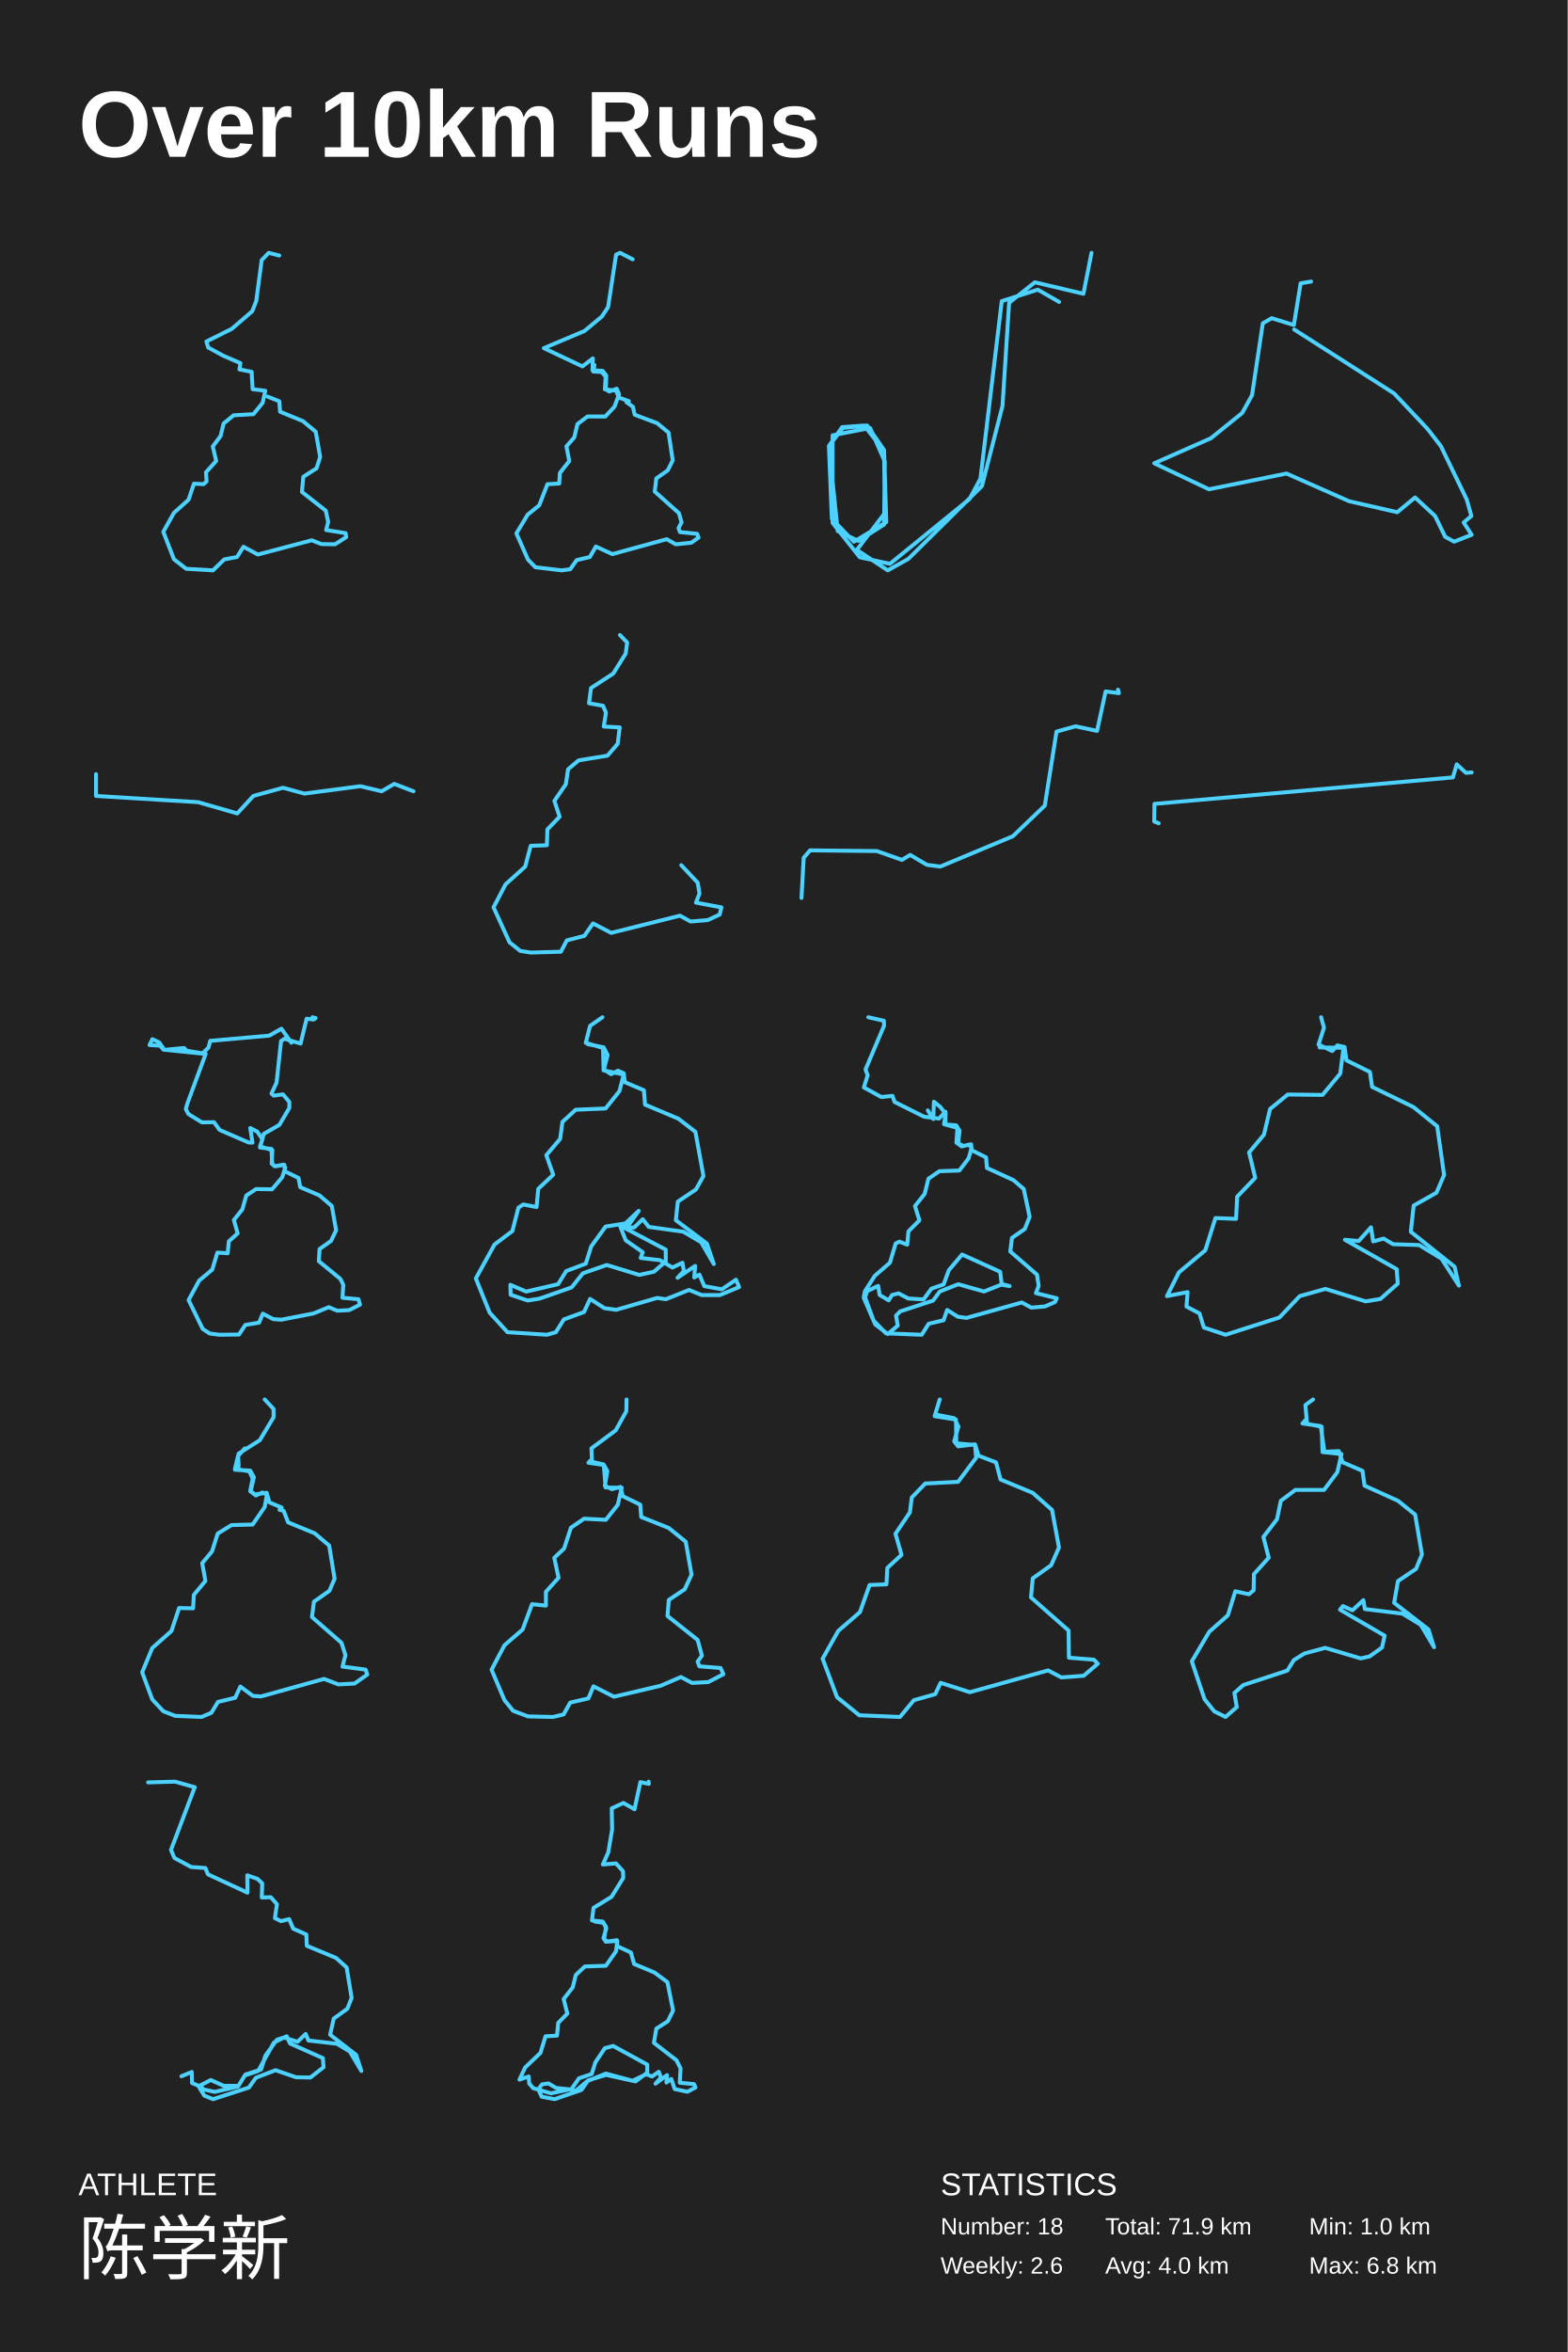
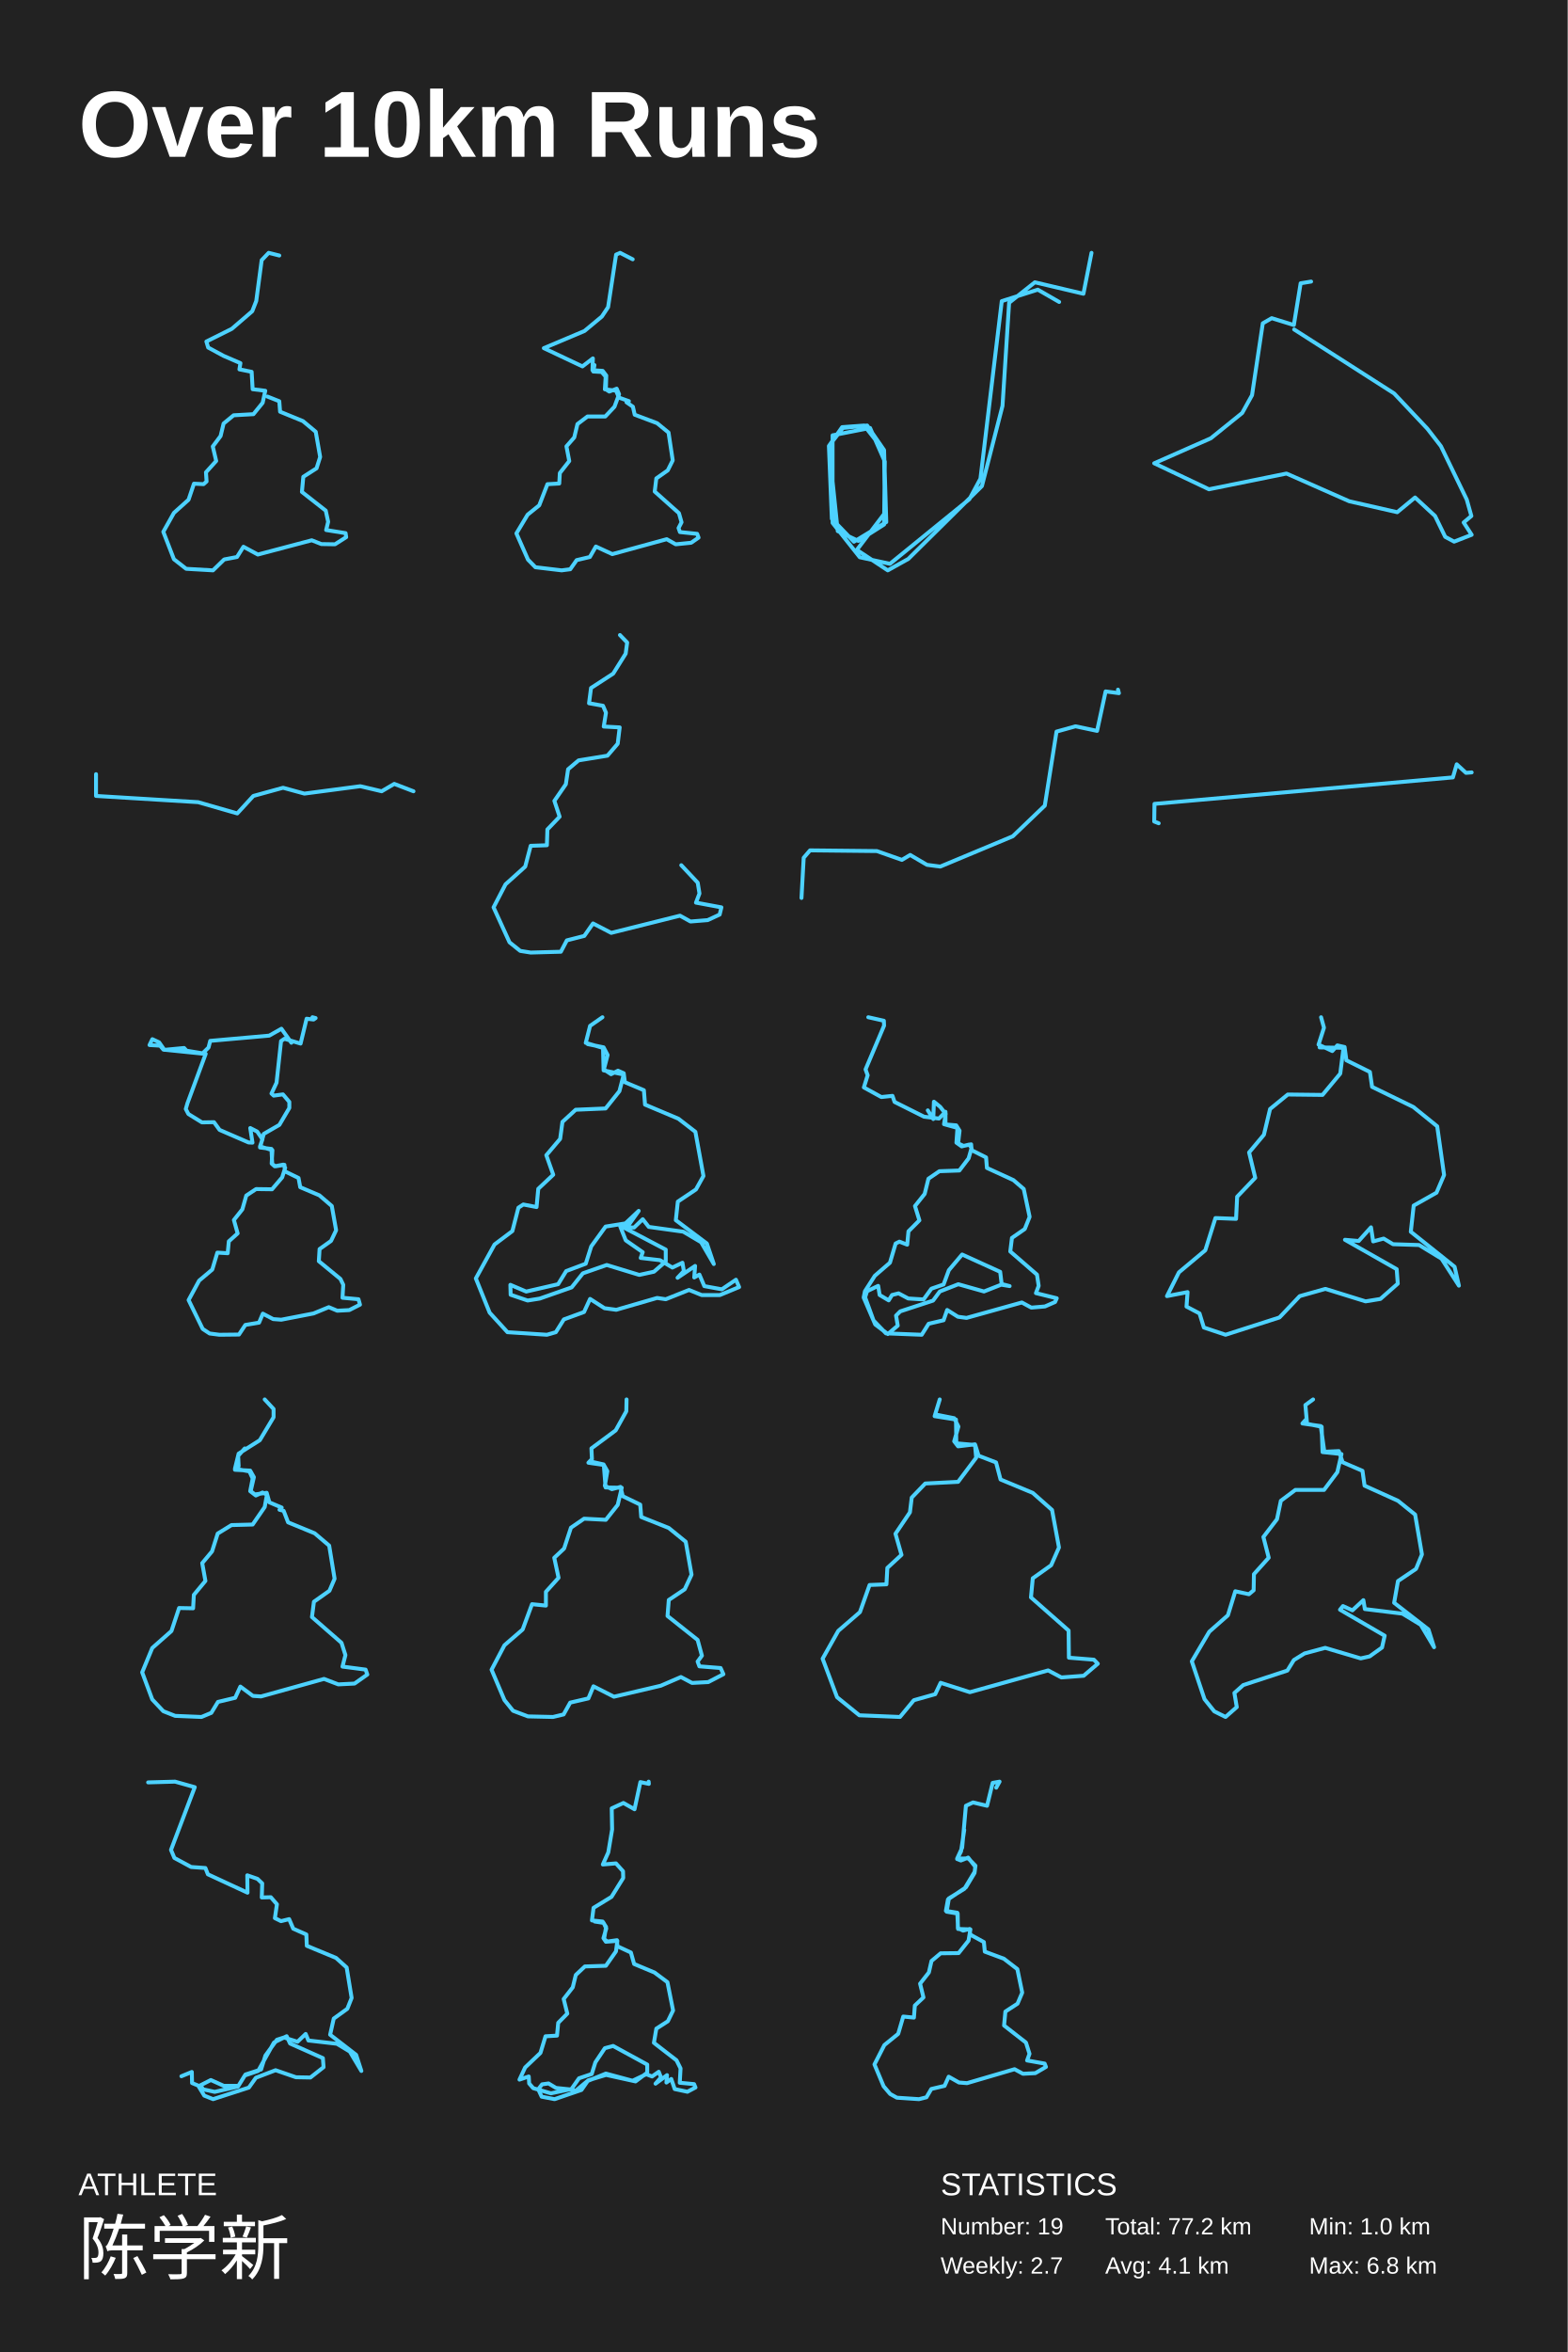
<svg xmlns="http://www.w3.org/2000/svg" baseProfile="full" height="300mm" version="1.1" viewBox="0,0,200,300" width="200mm">
  <defs />
  <rect fill="#222222" height="300" width="200" x="0" y="0" />
  <text fill="#FFFFFF" style="font-size:12px; font-family:Arial; font-weight:bold;" x="10" y="20">Over 10km Runs</text>
  <text fill="#FFFFFF" style="font-size:4px; font-family:Arial" x="10" y="280">ATHLETE</text>
  <text fill="#FFFFFF" style="font-size:9px; font-family:Arial" x="10" y="290">陈学新</text>
  <text fill="#FFFFFF" style="font-size:4px; font-family:Arial" x="120" y="280">STATISTICS</text>
-   <text fill="#FFFFFF" style="font-size:3px; font-family:Arial" x="120" y="285">Number: 18</text>
-   <text fill="#FFFFFF" style="font-size:3px; font-family:Arial" x="120" y="290">Weekly: 2.6</text>
-   <text fill="#FFFFFF" style="font-size:3px; font-family:Arial" x="141" y="285">Total: 71.9 km</text>
-   <text fill="#FFFFFF" style="font-size:3px; font-family:Arial" x="141" y="290">Avg: 4.0 km</text>
+   <text fill="#FFFFFF" style="font-size:3px; font-family:Arial" x="120" y="285">Number: 19</text>
+   <text fill="#FFFFFF" style="font-size:3px; font-family:Arial" x="120" y="290">Weekly: 2.7</text>
+   <text fill="#FFFFFF" style="font-size:3px; font-family:Arial" x="141" y="285">Total: 77.2 km</text>
+   <text fill="#FFFFFF" style="font-size:3px; font-family:Arial" x="141" y="290">Avg: 4.1 km</text>
  <text fill="#FFFFFF" style="font-size:3px; font-family:Arial" x="167" y="285">Min: 1.0 km</text>
  <text fill="#FFFFFF" style="font-size:3px; font-family:Arial" x="167" y="290">Max: 6.8 km</text>
  <polyline fill="none" points="35.63,32.591 34.276,32.25 33.382,33.188 32.692,38.389 32.181,39.697 29.574,41.942 26.329,43.562 26.559,44.329 28.501,45.381 30.673,46.319 30.545,47.115 32.104,47.427 32.232,49.644 33.842,49.843 33.509,51.378 32.334,52.827 29.804,52.97 28.526,54.021 28.143,55.613 27.146,56.948 27.581,58.796 26.277,60.245 26.354,61.41 25.971,61.752 24.744,61.695 24.054,63.741 22.189,65.418 20.834,67.833 22.189,71.329 23.748,72.551 27.172,72.75 28.603,71.357 30.238,71.045 31.056,69.738 32.896,70.732 39.77,68.913 40.997,69.397 42.735,69.425 44.166,68.515 44.089,68.004 41.61,67.606 41.866,66.555 41.559,65.134 38.518,62.746 38.697,60.814 40.384,59.734 40.844,58.284 40.281,55.073 38.646,53.709 35.733,52.515 35.63,51.179 34.123,50.582" stroke="#4dd2ff" stroke-linecap="round" stroke-linejoin="round" stroke-width="0.5" />
  <polyline fill="none" points="80.718,33.074 79.109,32.25 78.598,32.477 77.577,39.18 76.785,40.373 74.563,42.219 69.379,44.406 74.308,46.735 75.636,45.713 75.585,47.218 76.887,47.303 77.347,47.9 77.296,49.66 77.73,49.945 78.675,49.575 78.981,50.285 78.394,51.876 77.219,53.125 74.946,53.125 73.67,54.091 73.261,55.795 72.265,56.931 72.623,58.806 71.422,60.339 71.346,61.674 69.839,61.759 68.792,64.457 67.311,65.65 65.881,68.036 67.362,71.387 68.307,72.352 71.652,72.75 72.75,72.608 73.567,71.444 75.253,71.046 76.019,69.711 78.113,70.677 85.059,68.774 86.208,69.427 88.174,69.228 89.119,68.575 88.94,68.092 86.744,67.865 86.566,67.354 86.949,66.616 86.617,65.451 83.527,62.696 83.731,61.021 85.187,59.998 85.825,58.72 85.289,55.17 83.833,53.977 80.973,52.898 80.743,51.876 79.926,51.308 80.232,51.166 78.956,50.711 78.598,49.831 77.168,49.66 77.27,48.042 76.759,47.445 75.687,47.388 75.84,46.565" stroke="#4dd2ff" stroke-linecap="round" stroke-linejoin="round" stroke-width="0.5" />
  <polyline fill="none" points="139.252,32.25 138.22,37.469 132.026,36.008 128.741,38.617 127.896,51.769 125.269,61.999 115.884,71.289 113.256,72.75 109.314,70.141 112.88,65.443 112.787,57.51 110.253,54.275 107.437,54.483 105.748,56.884 106.123,66.174 108.939,69.097 113.068,66.592 112.787,57.406 110.628,54.275 107.531,54.588 105.748,56.884 106.874,67.74 109.502,68.992 112.787,66.905 112.88,58.867 111.003,54.588 106.217,55.527 106.217,66.696 109.69,71.08 113.537,71.915 123.673,63.669 125.081,61.059 127.802,38.409 132.401,36.947 135.123,38.513" stroke="#4dd2ff" stroke-linecap="round" stroke-linejoin="round" stroke-width="0.5" />
  <polyline fill="none" points="167.265,35.914 165.93,36.132 165.067,41.457 162.241,40.584 161.103,41.239 159.73,50.405 158.474,52.675 154.471,55.905 147.25,59.091 154.235,62.408 164.125,60.4 172.131,63.936 178.253,65.333 180.529,63.456 183.08,65.813 184.375,68.475 185.513,69.086 187.75,68.213 186.73,66.642 187.711,65.813 187.122,63.718 183.826,56.909 182.099,54.683 177.86,50.187 165.106,42.025" stroke="#4dd2ff" stroke-linecap="round" stroke-linejoin="round" stroke-width="0.5" />
  <polyline fill="none" points="12.25,98.745 12.25,101.523 25.274,102.317 30.27,103.755 32.322,101.523 36.113,100.481 38.834,101.225 45.97,100.283 48.691,100.928 50.297,99.985 52.75,100.928" stroke="#4dd2ff" stroke-linecap="round" stroke-linejoin="round" stroke-width="0.5" />
  <polyline fill="none" points="79.09,81.0 80.013,81.955 79.822,83.37 78.231,85.917 75.401,87.756 75.146,89.702 76.928,90.02 77.309,90.904 77.023,92.673 79.058,92.779 78.804,94.866 77.5,96.387 73.811,96.988 72.475,98.12 72.189,100.03 70.726,102.152 71.394,104.169 69.835,105.796 69.772,107.812 67.704,107.883 67.005,110.535 64.492,112.799 62.966,115.735 65.001,120.191 66.369,121.288 67.704,121.5 71.553,121.394 72.316,119.944 74.542,119.378 75.655,117.786 77.977,118.989 86.755,116.796 88.091,117.539 90.285,117.362 91.812,116.654 92.034,115.735 88.79,115.133 89.236,113.966 89.013,112.587 86.914,110.358" stroke="#4dd2ff" stroke-linecap="round" stroke-linejoin="round" stroke-width="0.5" />
  <polyline fill="none" points="102.25,114.534 102.533,109.409 103.341,108.465 111.87,108.555 115.063,109.679 116.114,109.05 118.256,110.309 119.954,110.533 129.21,106.667 133.292,102.756 134.787,93.316 137.213,92.641 139.961,93.226 141.052,88.191 142.75,88.415 142.629,87.966" stroke="#4dd2ff" stroke-linecap="round" stroke-linejoin="round" stroke-width="0.5" />
  <polyline fill="none" points="187.75,98.521 187.025,98.578 185.845,97.49 185.356,99.159 147.284,102.535 147.25,104.785 147.823,105.01" stroke="#4dd2ff" stroke-linecap="round" stroke-linejoin="round" stroke-width="0.5" />
  <polyline fill="none" points="37.175,133.003 35.904,131.217 34.346,132.096 26.818,132.763 26.603,133.616 25.812,134.39 20.849,133.883 20.418,133.376 19.075,133.296 19.435,132.55 20.298,132.95 20.969,133.91 23.486,133.67 23.798,134.016 26.243,134.416 23.918,140.709 23.702,141.455 24.038,142.095 25.764,143.162 27.298,143.135 28.017,144.122 31.709,145.721 32.212,145.748 31.925,143.882 32.812,144.335 33.483,145.321 33.171,146.228 34.753,146.708 34.658,148.414 35.041,148.761 36.144,148.548 36.384,148.947 36,150.174 34.706,151.694 32.668,151.667 31.421,152.494 30.918,154.253 29.839,155.613 30.318,157.319 29.192,158.333 29.048,159.852 27.729,159.772 27.082,161.932 25.404,163.345 24.061,165.824 25.859,169.504 26.746,170.09 27.993,170.25 30.486,170.223 31.301,168.997 33.051,168.704 33.531,167.557 34.849,168.25 35.88,168.33 40.004,167.531 41.945,166.731 43.024,167.184 44.558,167.104 45.925,166.411 45.733,165.718 43.695,165.531 43.791,163.878 43.432,163.132 40.675,160.865 40.771,159.319 42.233,158.279 42.88,156.919 42.329,153.827 40.747,152.467 38.301,151.427 38.086,150.254 36.336,149.401 36.288,148.574 35.161,148.761 34.729,148.494 34.634,146.548 33.171,146.361 33.651,144.628 35.64,143.482 36.911,141.322 36.911,140.549 36.096,139.589 34.921,139.749 34.634,139.482 35.281,138.096 35.856,132.79 36.288,132.496 38.349,133.11 39.117,129.937 40.004,130.043 40.267,129.857 39.86,129.75" stroke="#4dd2ff" stroke-linecap="round" stroke-linejoin="round" stroke-width="0.5" />
  <polyline fill="none" points="76.858,129.75 75.279,130.852 74.728,133.016 76.931,133.67 77.004,136.527 79.574,137.058 79.023,139.181 77.261,141.386 73.444,141.549 71.755,143.101 71.461,145.265 69.699,147.347 70.58,149.837 68.671,151.633 68.451,153.961 66.762,153.634 66.138,154.042 65.367,157.023 63.091,158.737 60.705,163.065 62.467,167.433 64.743,169.923 69.773,170.25 70.911,169.923 71.938,168.29 74.508,167.351 75.279,165.678 77.115,166.862 78.62,167.066 83.832,165.555 84.934,165.718 87.907,164.534 89.522,165.188 91.835,165.188 94.295,164.167 93.891,163.228 92.092,164.453 89.853,164.045 89.229,162.575 88.568,162.942 88.678,161.473 86.439,162.983 87.246,162.126 87.063,161.064 85.778,161.677 84.2,160.738 81.74,160.452 81.997,159.717 79.831,158.207 79.134,156.451 80.235,156.206 81.483,154.451 79.794,156.043 77.261,156.451 75.426,158.982 74.728,161.187 72.232,162.126 71.204,163.8 67.13,164.739 65.111,163.881 65.147,165.147 67.313,165.882 68.855,165.637 72.93,164.208 74.361,162.412 77.408,161.35 81.556,162.616 83.429,162.207 84.934,160.901 84.934,159.39 79.501,156.533 80.896,156.573 81.997,155.512 82.768,156.492 87.173,157.104 89.449,158.451 91.064,161.228 90.183,158.615 86.219,155.634 86.476,153.267 88.788,151.715 89.743,150 88.715,144.366 86.549,142.692 82.291,140.896 82.144,139.059 79.721,138.038 79.574,136.895 78.84,136.568 77.959,137.017 77.041,136.405 77.518,134.568 77.004,133.588 74.985,133.18" stroke="#4dd2ff" stroke-linecap="round" stroke-linejoin="round" stroke-width="0.5" />
  <polyline fill="none" points="118.367,141.629 119.065,142.733 119.146,140.525 119.951,141.181 120.648,142.077 120.434,143.39 122.151,143.867 122.017,145.748 122.688,146.225 123.654,145.986 123.949,146.434 123.573,147.747 122.393,149.299 119.843,149.389 118.448,150.344 117.965,152.284 116.73,153.836 117.294,155.656 115.899,157.059 115.738,158.76 114.745,158.372 114.262,158.611 113.537,161.058 111.605,162.729 110.344,164.699 110.183,165.505 111.659,168.937 113.269,170.16 114.53,169.086 114.315,167.803 114.852,167.266 119.038,165.893 119.897,164.729 122.258,163.804 125.532,164.729 127.733,163.863 128.806,164.042 127.787,163.774 127.599,162.222 122.742,160.014 121.051,162.013 120.38,163.834 118.824,164.371 117.831,165.744 115.872,165.624 114.637,164.968 113.805,165.177 113.376,165.863 112.222,165.177 112.034,164.013 110.612,164.699 110.37,165.475 111.444,168.43 113.027,170.071 117.589,170.25 118.475,168.847 120.38,168.4 120.836,167.087 122.205,167.952 123.305,168.101 130.363,166.132 131.57,166.788 133.315,166.639 134.603,166.072 134.817,165.594 132.161,164.938 132.51,164.013 132.295,162.58 128.887,159.626 129.101,157.895 130.738,156.76 131.356,155.209 130.604,151.657 129.289,150.523 125.908,148.971 125.801,147.628 123.949,146.703 123.895,145.957 122.929,146.165 122.232,145.837 122.419,144.225 121.99,143.539 120.622,143.42 120.622,141.808 119.79,142.673 117.884,142.435 114.127,140.554 113.859,139.778 112.437,139.928 110.209,138.704 110.693,137.152 110.424,136.406 112.786,130.824 112.759,130.198 110.773,129.75" stroke="#4dd2ff" stroke-linecap="round" stroke-linejoin="round" stroke-width="0.5" />
  <polyline fill="none" points="168.354,133.6 171.4,133.651 170.985,136.937 168.723,139.657 164.292,139.606 162.031,141.454 161.246,144.739 159.354,146.997 160.138,150.231 157.831,152.644 157.692,155.467 155.061,155.364 153.769,159.471 150.4,162.294 148.877,165.322 151.507,164.809 151.369,166.657 153.031,167.53 153.584,169.326 156.354,170.25 163.231,168.043 165.815,165.322 169.092,164.398 174.215,165.99 176.108,165.682 178.323,163.731 178.185,161.883 171.585,158.136 173.339,158.29 174.908,156.545 175.185,158.342 176.523,157.982 177.723,158.701 181.046,158.804 183.908,160.549 186.123,163.988 185.57,161.575 179.985,157.11 180.354,153.773 183.262,152.131 184.231,149.872 183.354,143.661 180.308,141.197 175.046,138.63 174.769,136.731 171.769,135.243 171.539,133.549 170.615,133.343 169.969,134.062 168.215,133.241 168.908,131.085 168.538,129.75" stroke="#4dd2ff" stroke-linecap="round" stroke-linejoin="round" stroke-width="0.5" />
  <polyline fill="none" points="33.771,178.5 34.902,179.722 34.902,180.77 33.144,183.702 30.444,185.413 29.973,187.334 31.825,187.683 32.233,188.59 31.919,190.197 32.641,190.755 33.489,190.371 34.054,190.65 33.771,192.222 32.233,194.456 29.533,194.526 27.775,195.608 27.053,197.878 25.798,199.379 26.206,201.648 24.73,203.429 24.636,205.14 22.847,205.105 21.874,208.037 19.425,210.202 18.138,213.309 19.425,216.766 20.838,218.267 22.344,218.86 25.703,219.0 26.959,218.476 27.807,217.08 30.004,216.556 30.664,215.125 32.265,216.312 33.301,216.382 41.337,214.147 43.158,214.845 45.23,214.741 46.862,213.589 46.642,212.96 43.692,212.576 44.068,211.11 43.566,209.539 39.799,206.257 40.05,204.302 42.028,202.905 42.687,201.369 41.996,197.144 40.144,195.573 36.754,194.177 36.189,192.71 35.655,192.571 35.938,192.291 34.368,191.628 34.023,190.406 32.516,190.616 31.982,190.197 32.39,188.416 31.919,187.578 29.973,187.473 30.444,187.019 30.381,185.693 31.229,184.75" stroke="#4dd2ff" stroke-linecap="round" stroke-linejoin="round" stroke-width="0.5" />
  <polyline fill="none" points="79.935,178.5 79.903,180.007 78.548,182.446 75.452,184.742 75.516,186.105 75.065,186.572 77.032,186.859 77.258,189.728 79.322,189.764 78.806,191.953 77.29,193.854 74.516,193.71 72.839,194.858 71.968,197.513 70.71,198.697 71.259,201.244 69.646,203.037 69.646,204.795 67.872,204.616 66.678,207.844 64.356,209.853 62.711,212.974 64.356,216.848 65.453,218.211 67.356,218.928 70.549,219.0 71.904,218.677 72.742,217.171 75.065,216.633 75.71,215.09 78.322,216.417 84.29,215.018 86.87,213.906 88.289,214.66 90.354,214.552 92.289,213.548 91.934,212.758 89.225,212.543 88.999,211.933 89.547,211.18 88.999,209.171 85.161,206.122 85.322,204.078 87.354,202.714 88.225,200.849 87.483,196.652 85.322,194.894 81.806,193.495 81.677,191.917 79.451,190.841 79.161,189.657 78.064,189.944 77.161,189.513 77.484,187.648 77,186.787 75.387,186.428" stroke="#4dd2ff" stroke-linecap="round" stroke-linejoin="round" stroke-width="0.5" />
  <polyline fill="none" points="119.581,180.465 121.732,180.892 122.27,181.961 121.732,183.84 122.231,184.481 124.382,184.225 124.536,185.934 122.231,189.01 118.044,189.223 116.315,191.018 116.085,192.898 114.241,195.632 115.009,198.323 113.204,199.989 113.089,202.083 110.938,202.168 109.708,205.629 106.943,208.021 104.945,211.567 106.789,216.48 109.631,218.786 114.817,219.0 116.584,216.864 119.312,216.095 120.003,214.643 123.729,215.839 133.717,213.062 135.407,213.959 138.25,213.745 140.055,212.208 139.556,211.695 136.367,211.439 136.329,207.978 131.527,203.749 131.758,201.314 134.101,199.648 135.1,197.383 134.216,192.598 131.758,190.42 127.647,188.711 127.071,186.532 124.843,185.677 124.421,184.31 122.001,184.097 121.962,181.063 119.235,180.636 119.888,178.5" stroke="#4dd2ff" stroke-linecap="round" stroke-linejoin="round" stroke-width="0.5" />
  <polyline fill="none" points="167.519,178.5 166.538,179.214 166.726,181.354 166.311,181.522 168.613,181.984 168.726,185.215 171.142,185.467 170.613,187.775 168.915,190.042 165.255,190.042 163.406,191.427 162.915,193.777 161.179,196.043 161.858,198.687 159.972,200.786 159.934,202.842 159.33,203.346 157.594,202.968 156.651,206.032 154.273,208.13 152.047,211.907 153.669,216.734 154.915,218.287 156.349,219.0 157.783,217.741 157.481,215.936 158.613,214.929 164.236,213.083 165.066,211.74 166.425,210.9 169.066,210.187 173.594,211.53 174.727,211.278 176.312,210.145 176.651,208.634 170.953,205.319 171.33,204.857 172.538,205.402 173.934,204.101 174.123,205.235 178.915,205.822 181.255,207.249 182.953,210.103 182.236,207.837 177.859,204.437 178.349,201.667 180.651,200.114 181.406,198.268 180.538,193.19 178.349,191.427 174.085,189.496 173.821,187.608 171.293,186.516 170.802,185.089 168.953,185.173 168.5,181.9 166.16,181.564 166.575,181.102" stroke="#4dd2ff" stroke-linecap="round" stroke-linejoin="round" stroke-width="0.5" />
  <polyline fill="none" points="23.144,264.827 24.472,264.281 24.501,265.695 25.28,266.016 26.06,267.3 27.186,267.75 31.749,266.273 32.644,265.02 35.157,264.057 37.756,264.956 39.604,264.988 41.279,263.671 41.192,262.515 37.005,260.652 36.572,259.721 34.955,260.524 32.933,264.153 31.229,264.731 30.421,266.048 28.544,266.048 26.898,265.309 25.569,265.984 25.916,266.497 27.389,266.819 30.363,266.144 31.316,264.603 33.309,263.96 33.857,262.194 35.33,260.171 36.225,259.882 37.958,260.428 38.998,259.432 39.344,260.267 42.983,260.684 44.629,261.68 46.102,264.153 45.437,262.098 42.116,259.528 42.578,257.473 44.311,256.22 44.86,254.839 44.224,250.953 42.867,249.733 39.142,248.191 39.084,246.746 37.409,246.007 36.889,244.787 35.85,245.044 35.07,244.658 35.33,242.892 34.55,241.992 33.395,242.024 33.453,240.226 32.847,239.648 31.547,239.198 31.576,241.414 26.522,239.07 26.205,238.267 24.385,238.138 22.248,236.982 21.815,235.954 24.847,227.957 22.335,227.25 18.898,227.346" stroke="#4dd2ff" stroke-linecap="round" stroke-linejoin="round" stroke-width="0.5" />
  <polyline fill="none" points="75.878,245.095 77.011,245.267 77.345,245.983 76.985,247.214 77.294,247.672 78.762,247.558 78.582,248.904 77.294,250.737 74.616,250.823 73.457,251.911 73.07,253.487 71.912,254.976 72.375,256.838 71.216,258.012 71.062,259.645 69.594,259.731 68.95,261.85 66.993,263.712 66.272,265.258 67.456,264.857 67.508,265.745 68.023,266.347 70.289,267.005 72.89,266.461 73.405,266.719 75.053,265.344 77.32,264.657 81.08,265.487 82.573,264.37 82.573,263.339 78.221,260.962 77.165,261.249 75.955,263.053 75.491,264.542 73.869,265.086 72.864,266.518 70.933,266.318 69.98,265.745 69.156,265.86 68.667,266.49 69.104,267.435 70.753,267.75 74.178,266.576 74.976,265.43 77.294,264.485 80.693,265.401 82.445,264.571 83.191,264.857 84.041,264.256 84.325,264.972 83.629,265.774 85.097,264.685 85.02,265.631 85.638,265.172 86.076,266.461 87.698,266.805 88.728,266.261 88.548,265.831 86.72,265.659 86.823,263.826 86.308,262.795 83.423,260.561 83.732,258.757 85.2,257.812 85.87,256.437 85.149,252.828 83.5,251.596 80.899,250.508 80.487,249.047 78.762,248.245 78.71,247.472 77.5,247.644 77.062,247.329 77.32,245.782 76.882,245.095 75.517,244.951 75.723,243.347 78.015,241.944 79.509,239.538 79.483,238.679 78.582,237.676 76.908,237.819 77.603,236.273 78.092,233.351 78.041,230.659 79.534,229.971 80.951,230.773 81.698,227.307 82.779,227.536 82.754,227.25" stroke="#4dd2ff" stroke-linecap="round" stroke-linejoin="round" stroke-width="0.5" />
+   <polyline fill="none" points="123.013,233.408 122.607,236.141 122.106,237.123 122.584,237.309 123.514,236.938 124.421,238.105 124.326,238.902 123.228,240.733 120.937,242.272 120.674,243.732 122.13,243.971 122.226,246.041 123.801,246.094 123.562,247.527 122.297,249.12 120.006,249.146 118.837,250.128 118.503,251.588 117.381,253.021 117.811,254.773 116.713,255.808 116.594,257.347 115.234,257.214 114.589,259.417 112.824,260.85 111.559,263.318 112.728,266.105 113.563,267.087 114.422,267.564 117.238,267.75 118.193,267.511 118.813,266.45 120.507,266.052 121.032,264.884 122.345,265.627 123.371,265.707 129.432,263.928 130.506,264.512 132.081,264.433 133.441,263.637 133.274,263.212 131.031,262.814 131.341,261.965 130.888,260.532 128.096,258.355 128.263,256.577 129.814,255.569 130.411,254.162 129.79,251.163 128.072,249.836 125.638,248.934 125.519,247.713 123.777,246.758 123.705,246.041 122.87,246.253 122.202,245.935 122.178,244.077 120.77,243.838 121.056,242.14 123.037,240.919 124.349,238.742 124.445,237.973 123.538,237.044 122.106,237.07 122.751,235.664 123.228,230.329 124.135,229.904 125.924,230.329 126.64,227.409 127.523,227.25 127.094,228.02" stroke="#4dd2ff" stroke-linecap="round" stroke-linejoin="round" stroke-width="0.5" />
</svg>
